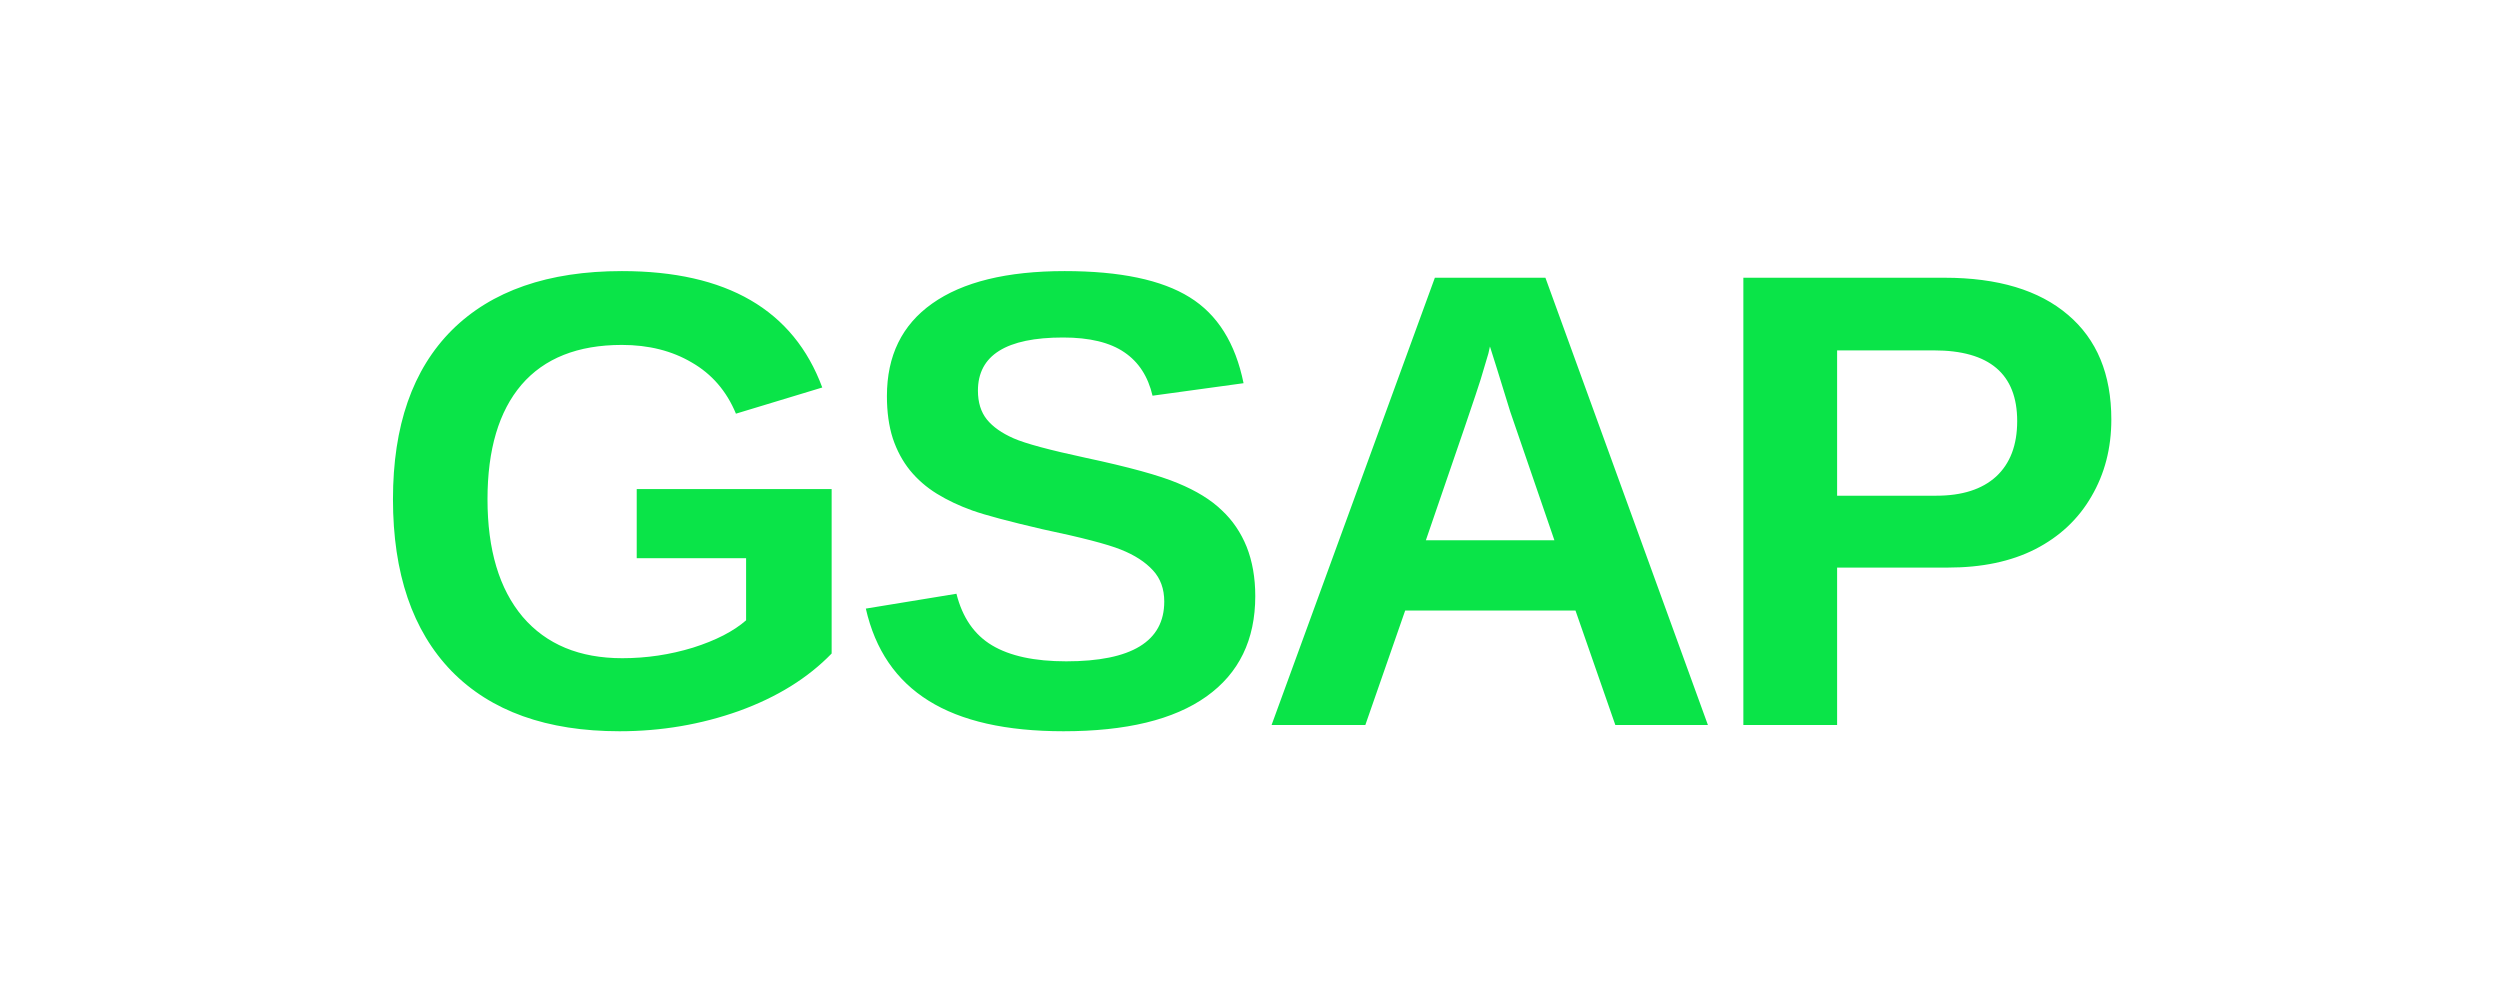
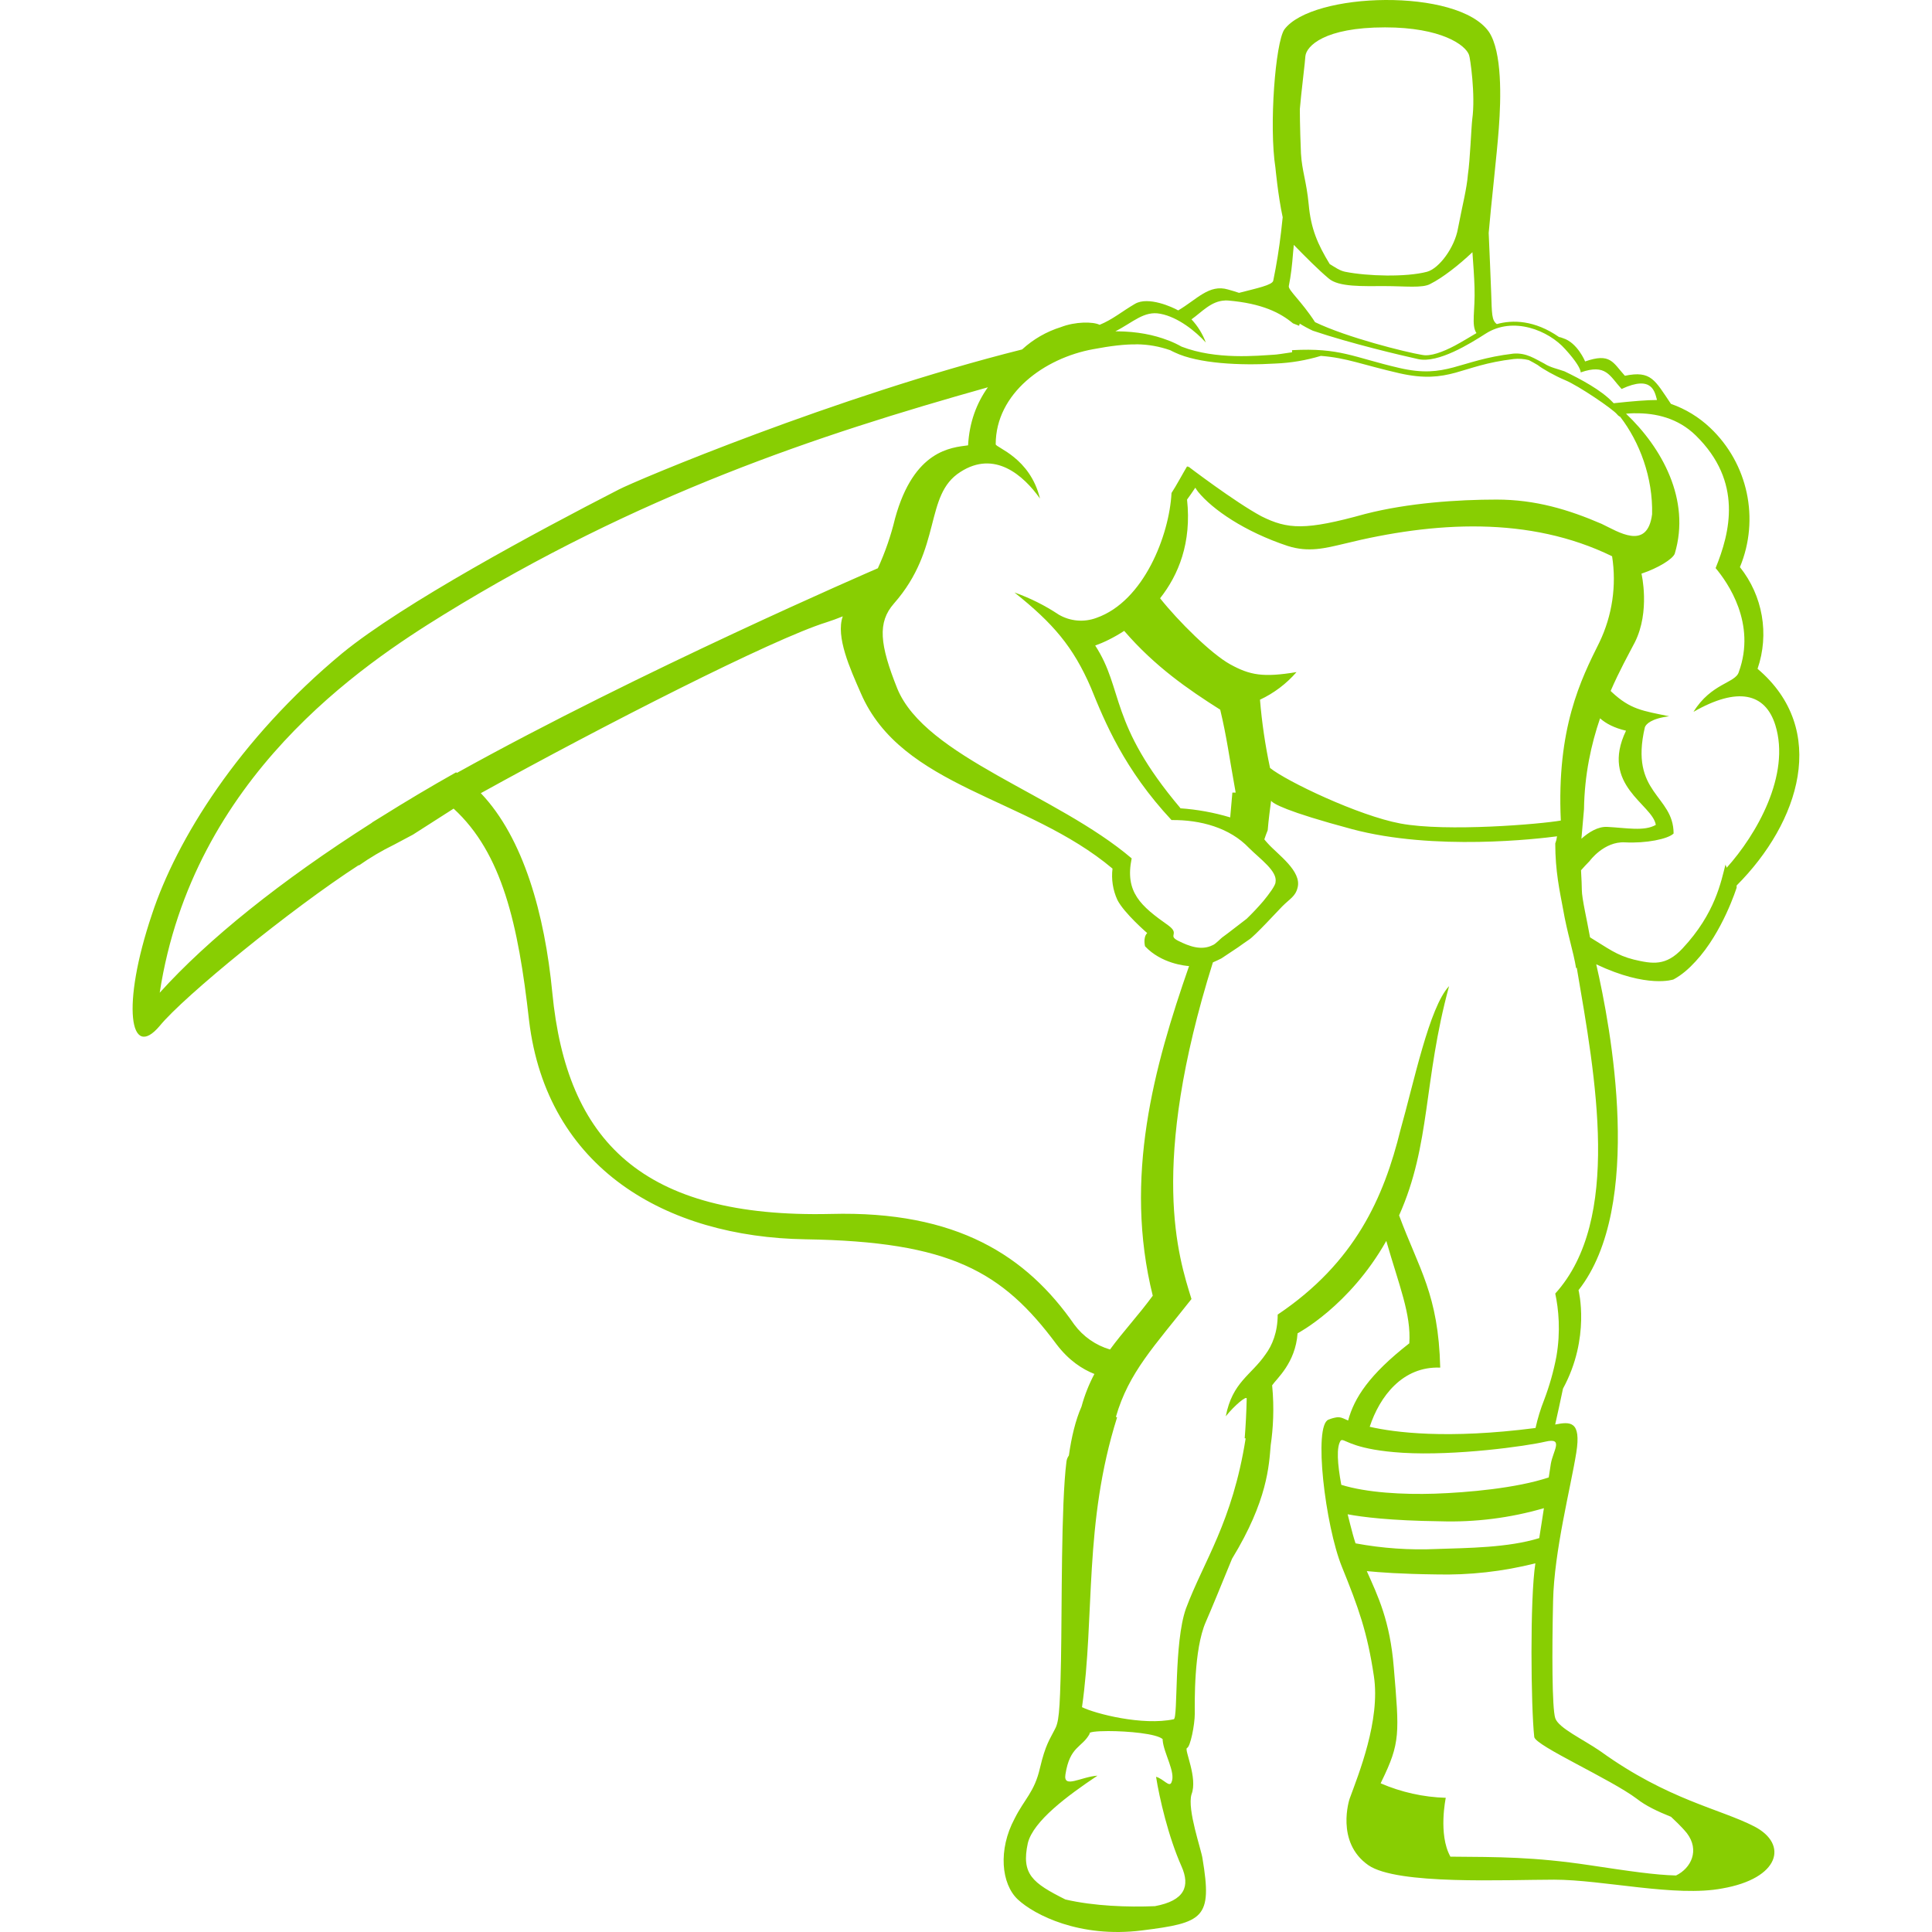
- <svg xmlns="http://www.w3.org/2000/svg" viewBox="0 0 100 40" role="img">
-   <text x="50" y="29" text-anchor="middle" font-family="Arial Black, Arial, sans-serif" font-weight="900" font-size="26" letter-spacing="-1" fill="#0ae448">GSAP</text>
+ <svg xmlns="http://www.w3.org/2000/svg" fill="#88CE02" role="img" viewBox="0 0 24 24">
+   <path d="M17.21 0c-.545.003-1.084.134-1.256.367-.11.165-.192 1.196-.11 1.718 0 0 .032.345.09.614a14.6 14.6 0 0 1-.02.182 7.024 7.024 0 0 1-.097.605c-.01.056-.207.095-.425.152a2.495 2.495 0 0 0-.138-.042c-.234-.069-.385.123-.618.26-.069-.04-.371-.178-.536-.082-.165.096-.275.193-.44.261-.082-.041-.302-.041-.48.028a1.27 1.27 0 0 0-.483.278c-2.314.58-4.813 1.635-5.012 1.741-1.017.522-2.679 1.415-3.434 2.033-1.291 1.071-2.06 2.322-2.363 3.242-.385 1.14-.275 1.827.096 1.387.298-.366 1.632-1.454 2.475-1.999l-.002.007a3.219 3.219 0 0 1 .44-.26l.233-.124.505-.323c.602.552.803 1.433.937 2.63.22 1.841 1.704 2.693 3.434 2.72 1.8.028 2.446.399 3.119 1.305.153.201.318.307.47.368a1.954 1.954 0 0 0-.16.405c-.075.17-.125.38-.157.608a.157.157 0 0 0-.03.075c-.068.536-.055 1.8-.068 2.473-.014.673-.028.77-.083.866-.055.11-.11.178-.178.467-.069.302-.193.384-.316.631-.206.385-.165.81.041 1.003.206.192.77.481 1.538.385.77-.096.88-.151.756-.893-.014-.11-.192-.605-.137-.797.082-.206-.096-.563-.055-.577.041-.014.096-.288.096-.426 0-.137-.014-.796.137-1.14.062-.14.193-.46.326-.785.442-.723.459-1.161.48-1.41.03-.202.046-.46.018-.744.055-.083.289-.275.316-.646 0 0 .644-.337 1.102-1.148.16.557.31.91.286 1.272-.499.39-.684.678-.76.959-.048-.02-.076-.037-.11-.04h-.027a.437.437 0 0 0-.106.029c-.192.068-.041 1.318.165 1.827.206.508.316.81.398 1.36.083.549-.192 1.222-.302 1.524 0 0-.179.536.233.824.358.248 1.704.18 2.308.18.605 0 1.511.219 2.088.109.715-.124.824-.55.399-.77-.426-.22-1.072-.329-1.91-.933-.22-.152-.522-.289-.563-.412-.041-.124-.041-.838-.027-1.457.013-.618.22-1.414.288-1.84.064-.398-.076-.388-.262-.351.032-.147.066-.292.097-.446.344-.632.193-1.223.193-1.223.82-1.044.4-3.27.22-4.048.64.303.96.188.96.188.102-.055.192-.134.274-.224.337-.362.51-.916.51-.916V11c.782-.783 1.151-1.936.26-2.692a1.331 1.331 0 0 0-.219-1.263 1.56 1.56 0 0 0-.37-1.731 1.36 1.36 0 0 0-.487-.297c-.2-.295-.245-.417-.572-.349-.15-.165-.178-.288-.494-.178 0 0-.096-.234-.275-.289a.25.25 0 0 0-.05-.015c-.302-.21-.576-.215-.772-.16-.064-.048-.061-.124-.07-.388-.008-.2-.019-.486-.031-.744.027-.328.102-.974.126-1.303.028-.37.042-.948-.123-1.195C18.303.12 17.754-.003 17.21 0zm-.005.34c.7 0 1.002.22 1.044.343.013.028.082.495.04.797-.013.11-.027.509-.054.687-.014.179-.069.385-.124.673-.041.234-.233.495-.384.536-.261.069-.742.055-1.017 0-.069-.014-.124-.055-.192-.096-.151-.248-.234-.44-.261-.742-.028-.289-.083-.412-.096-.632-.014-.33-.014-.55-.014-.55.014-.178.069-.618.069-.659.013-.123.233-.357.989-.357zm-1.133 2.702c.146.149.301.306.432.416.124.11.426.096.7.096.248 0 .468.028.564-.027.154-.077.355-.235.523-.394.011.152.022.304.026.435.01.295-.043.468.024.57-.082.048-.174.105-.269.156-.151.08-.306.136-.403.115h-.002c-.209-.035-.931-.215-1.331-.407-.167-.259-.335-.398-.326-.448.027-.137.04-.247.054-.425.004-.03.005-.058.008-.088zm-.853.69l.035.001c.424.036.65.152.808.284l.076.03.008-.027c.047.03.102.06.162.088.47.159 1.104.308 1.309.353.247.055.645-.192.838-.316.343-.22.783-.04.989.193.137.15.192.247.192.288.316-.11.357.041.508.206.385-.179.412.041.44.137-.122 0-.298.014-.538.04l-.012-.012c-.144-.153-.402-.289-.599-.384-.087-.031-.18-.049-.252-.097-.11-.055-.22-.137-.385-.123-.687.082-.824.315-1.415.178-.577-.134-.737-.254-1.333-.221l.001.026c-.105.016-.2.03-.22.03-.206.012-.722.067-1.153-.1a1.256 1.256 0 0 0-.161-.076l-.005-.002h-.001c-.18-.07-.39-.11-.63-.112h-.026c.218-.11.356-.259.56-.218.22.041.44.22.564.357a.858.858 0 0 0-.178-.288c.128-.09.245-.229.418-.234zm-1.1.545c.15.002.28.026.417.073.018.009.034.018.059.029.288.137.81.164 1.25.137a2.26 2.26 0 0 0 .563-.095c.322.024.514.11.977.216.31.07.502.045.695-.007.193-.053.386-.13.723-.17a.542.542 0 0 1 .188.013c.038.02.075.04.11.061.062.049.214.135.343.189.164.068.59.357.645.425a.1.1 0 0 0 .038.03c.242.314.407.755.396 1.21-.06.46-.426.214-.626.12-.412-.178-.824-.302-1.305-.302-.48 0-1.099.041-1.635.179-.741.206-.961.192-1.29.027-.33-.178-.907-.618-.907-.618v.01c-.007-.007-.012-.012-.014-.01-.042.069-.138.247-.193.33-.027.522-.343 1.346-.934 1.552a.547.547 0 0 1-.467-.041 2.503 2.503 0 0 0-.55-.275c.481.384.729.673.949 1.181.174.43.415 1.017 1.002 1.646.363-.004.725.097.962.346.137.137.357.289.33.426 0 .041-.083.151-.151.234a3.231 3.231 0 0 1-.207.22c-.054.04-.247.192-.288.22-.041.027-.096.095-.137.109-.138.069-.289.014-.426-.055s.027-.082-.124-.192c-.34-.24-.541-.411-.454-.832-.932-.794-2.561-1.26-2.911-2.108-.22-.55-.248-.824-.042-1.058.605-.687.371-1.346.825-1.634.425-.275.783.04.989.33-.124-.509-.55-.633-.55-.674 0-.632.605-1.071 1.21-1.181.218-.041.389-.062.54-.06zm-1.847.534c-.14.196-.231.435-.246.721-.206.028-.673.055-.907.907a3.39 3.39 0 0 1-.214.62c-.103.045-2.946 1.274-5.229 2.542l-.01-.007c-.32.18-.627.363-.919.546l-.125.077-.001.003c-1.136.723-2.04 1.45-2.637 2.112.412-2.679 2.528-4.08 3.53-4.698 2.42-1.489 4.629-2.225 6.758-2.823zm8.037.323c.26-.004.536.06.756.275.59.577.425 1.209.247 1.648.15.179.508.687.288 1.291-.04.138-.343.138-.563.495.55-.316.893-.233 1.017.165.192.618-.234 1.36-.605 1.772 0-.014-.014-.028-.014-.041-.055.206-.123.604-.535 1.044-.206.22-.371.192-.605.137-.215-.054-.322-.142-.543-.276-.036-.207-.102-.482-.102-.59 0-.044-.004-.141-.01-.243.032-.036.066-.074.106-.114 0 0 .178-.247.44-.233.26.014.535-.041.604-.11 0-.48-.55-.494-.357-1.319.013-.04.082-.11.302-.137-.33-.069-.48-.083-.714-.302l-.013-.013c.11-.253.224-.457.301-.605.193-.385.082-.852.082-.852.207-.069.385-.179.413-.247.203-.673-.164-1.322-.605-1.74.036-.003.073-.005.11-.006zm-5.46.925c.01.016.02.033.034.05.179.22.577.495 1.113.673.26.083.467.028.7-.027 1.123-.278 2.304-.346 3.33.155a1.82 1.82 0 0 1-.157 1.068c-.232.465-.533 1.068-.48 2.215-.246.044-1.419.144-1.992.037-.521-.097-1.416-.525-1.62-.69a6.703 6.703 0 0 1-.125-.848 1.37 1.37 0 0 0 .454-.343c-.412.068-.577.04-.825-.097-.235-.13-.642-.533-.87-.82.229-.29.393-.69.335-1.226.037-.05.07-.099.102-.147zm-4.38 1.598c-.09.253.093.654.224.953.508 1.179 2.07 1.29 3.127 2.18a.723.723 0 0 0 .06.388c.083.165.371.413.371.413-.055.054-.027.164-.027.164.204.217.504.243.547.246-.435 1.248-.816 2.626-.451 4.095-.179.244-.368.445-.531.668a.851.851 0 0 1-.444-.31c-.591-.852-1.457-1.416-3.023-1.374-2.349.055-3.283-.907-3.461-2.748-.094-.974-.357-1.922-.888-2.479C7.489 9.014 9.6 7.937 10.268 7.73a2.8 2.8 0 0 0 .2-.073zm3.496.18c.381.442.795.727 1.193.979.082.343.11.577.192 1.03h-.041l-.027.308a2.836 2.836 0 0 0-.62-.113l.001-.003c-.893-1.057-.7-1.47-1.058-2.019.097-.034.225-.094.36-.182zm5.911 1.086c.076.067.178.12.323.154-.327.68.33.912.37 1.17-.143.083-.367.037-.603.025-.115-.006-.229.065-.321.147l.032-.367c.006-.43.09-.809.2-1.13zM15.79 9.947c.024.035.178.131 1.002.352 1.026.275 2.323.12 2.55.09a.378.378 0 0 1-.022.089c0 .343.055.59.096.81.053.308.13.533.163.74l.008-.007c.234 1.367.561 3.133-.267 4.048.041.192.069.467.014.783a3.204 3.204 0 0 1-.151.535 2.29 2.29 0 0 0-.108.352c-1.1.142-1.755.055-2.06-.015.123-.374.407-.754.876-.735-.022-.911-.264-1.223-.511-1.891.395-.883.299-1.665.621-2.848-.247.261-.44 1.209-.604 1.786-.206.838-.563 1.648-1.525 2.294 0 .22-.069.384-.151.494-.179.261-.412.344-.494.77.11-.138.26-.261.26-.22a8.51 8.51 0 0 1-.025.493l.012.001c-.165 1.044-.522 1.525-.742 2.115-.151.426-.096 1.36-.151 1.374-.385.083-.975-.068-1.14-.15.162-1.14.019-2.278.436-3.6l-.015-.006c.16-.554.478-.878.939-1.464-.161-.52-.532-1.64.266-4.182.033-.014.067-.03.105-.049l.206-.137c.04-.028.096-.069.137-.096.069-.042.371-.371.412-.412.096-.097.165-.124.192-.234.055-.206-.247-.412-.37-.55-.018-.019-.03-.034-.043-.05.013-.039.027-.077.042-.114.01-.125.028-.26.042-.367zm.883 7.942c.05.002.174.122.751.158.66.04 1.539-.083 1.772-.138.234-.055.097.11.069.275l-.026.169c-.399.134-1.008.188-1.416.202-.393.013-.846-.012-1.161-.11-.048-.26-.063-.47-.007-.55a.024.024 0 0 1 .018-.006zm2.506.846c-.02.135-.035.223-.058.372-.388.12-.888.122-1.27.135a4.413 4.413 0 0 1-1.012-.07 2.065 2.065 0 0 1-.033-.109 11.343 11.343 0 0 1-.065-.252c.179.034.53.079 1.15.087a4.142 4.142 0 0 0 1.288-.163zm-.106.685c-.069.44-.055 1.786-.014 2.157.014.11.948.522 1.277.77.107.085.259.157.422.222.042.042.116.105.197.203.162.213.052.436-.135.526-.264-.007-.568-.052-1.074-.128-.695-.104-1.129-.101-1.73-.106v-.003c-.152-.275-.056-.728-.056-.728a2.2 2.2 0 0 1-.809-.18l.012-.026c.234-.48.22-.591.151-1.415-.047-.578-.196-.883-.335-1.195.169.016.409.035.857.041a4.567 4.567 0 0 0 1.237-.138zm-5.306 2.084c.243 0 .6.032.676.1v.014c.014.165.165.399.11.522-.027.069-.096-.041-.192-.068.041.26.151.741.316 1.112.11.248.041.426-.33.495-.33.014-.755 0-1.112-.083-.412-.206-.55-.316-.467-.7.068-.275.494-.59.865-.838-.206.014-.426.165-.398-.014.055-.357.206-.33.302-.508-.02-.02.084-.032.23-.032z" />
</svg>
